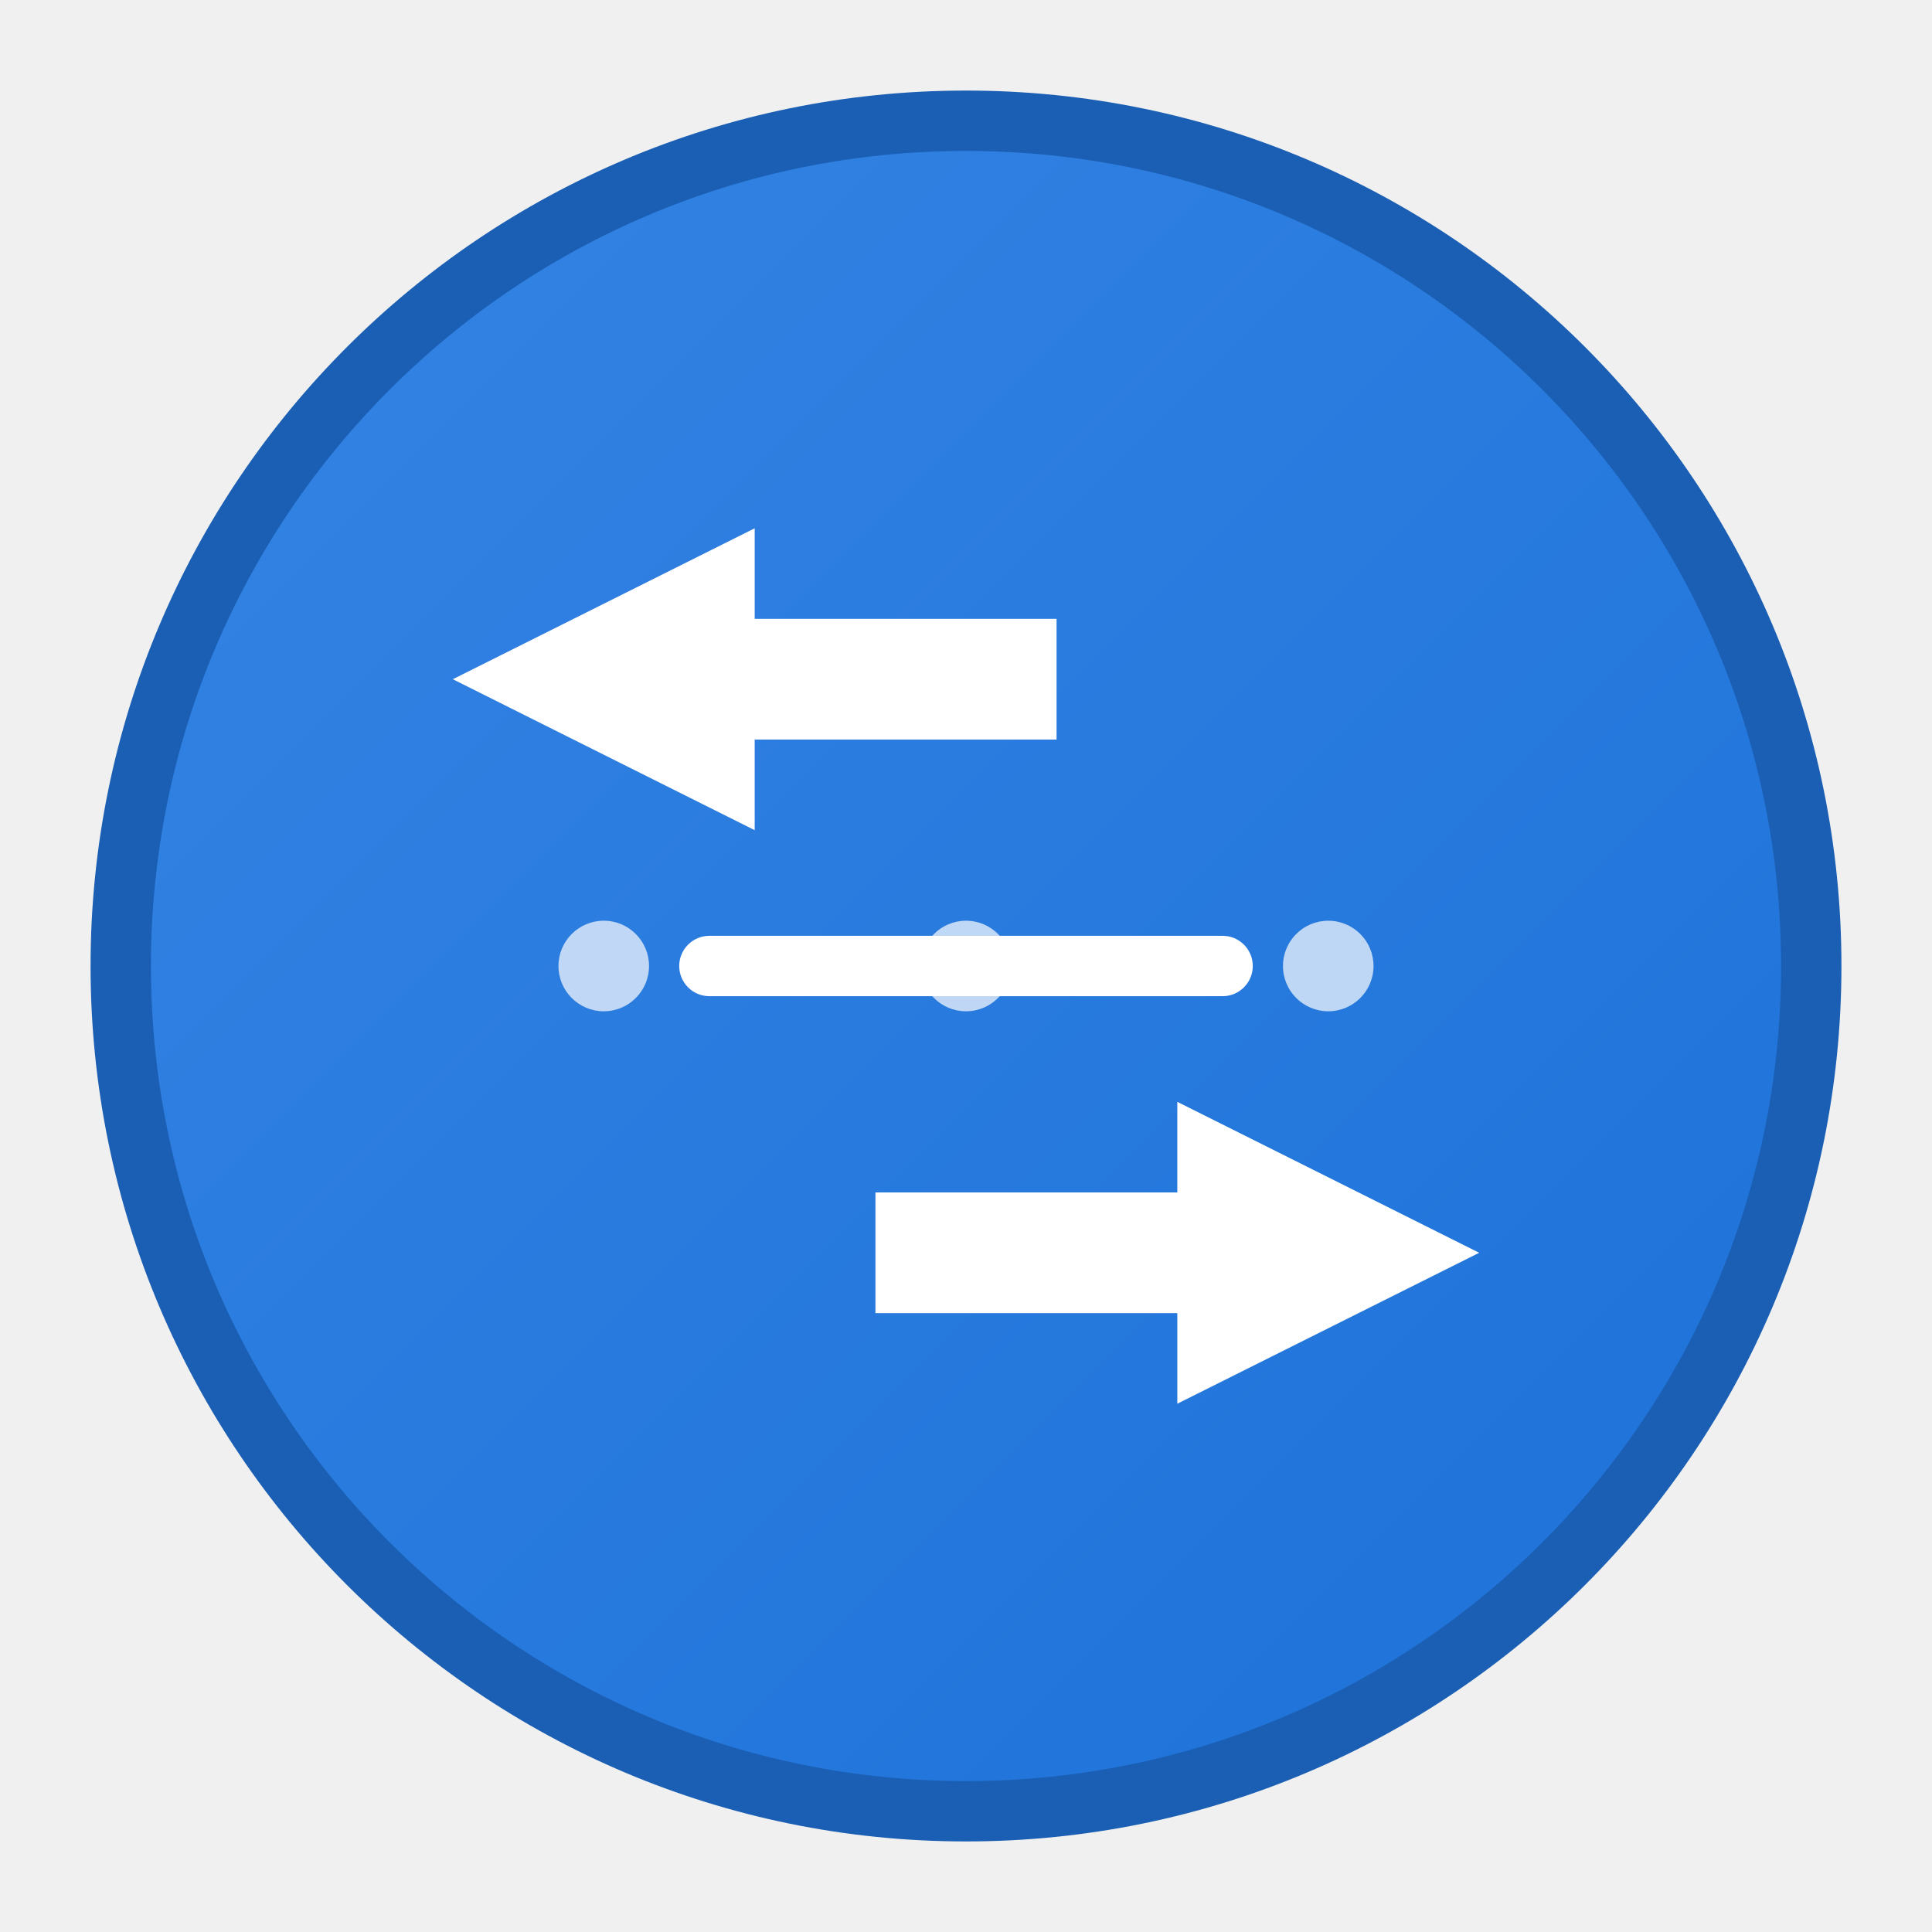
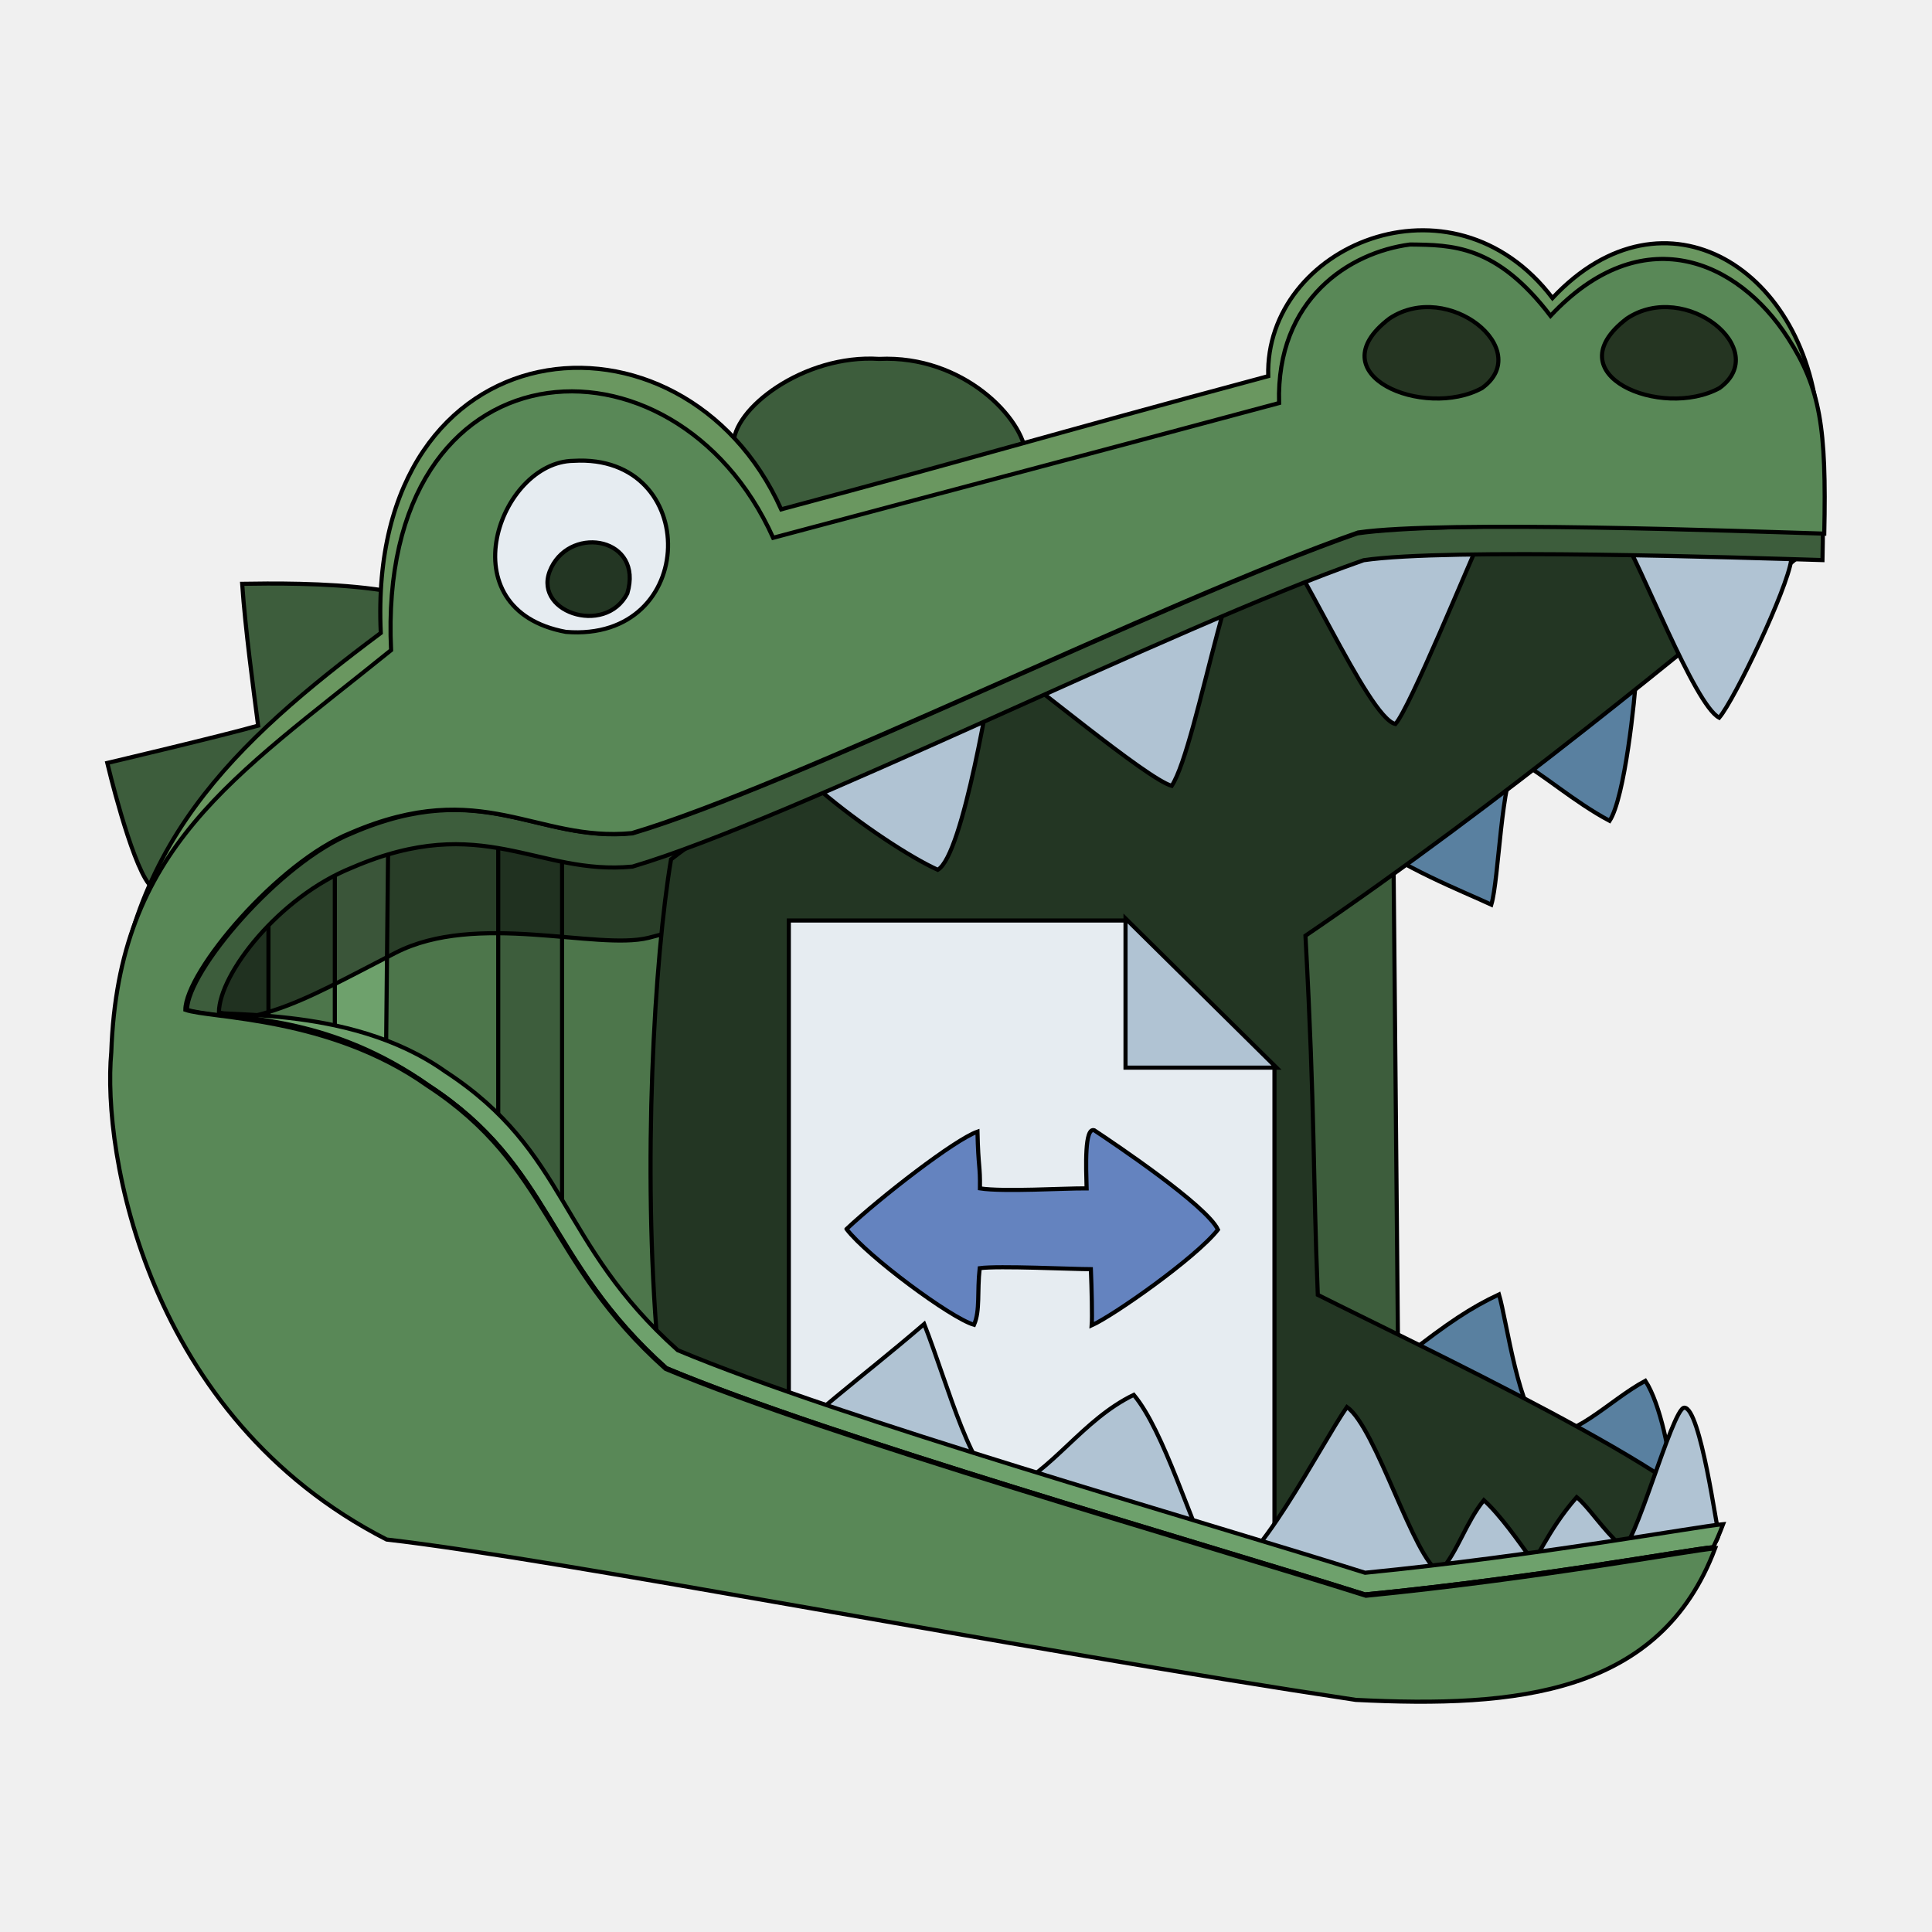
- <svg xmlns="http://www.w3.org/2000/svg" width="128" height="128" viewBox="0 0 128 128">
-   <defs>
-     <linearGradient id="bg" x1="0%" y1="0%" x2="100%" y2="100%">
-       <stop offset="0%" style="stop-color:#3584e4;stop-opacity:1" />
-       <stop offset="100%" style="stop-color:#1c71d8;stop-opacity:1" />
-     </linearGradient>
-   </defs>
-   <circle cx="64" cy="64" r="56" fill="url(#bg)" stroke="#1a5fb4" stroke-width="4" />
-   <g fill="white" stroke="none">
-     <path d="M30 45 L50 35 L50 41 L70 41 L70 49 L50 49 L50 55 Z" />
-     <path d="M98 83 L78 93 L78 87 L58 87 L58 79 L78 79 L78 73 Z" />
-     <rect x="45" y="62" width="38" height="4" rx="2" />
+ <svg xmlns="http://www.w3.org/2000/svg" width="128" height="128" viewBox="6.985 18.422 126.28 126.28">
+   <g id="icon" style="display:inline" transform="matrix(0.1170309,0,0,0.1170309,8.511003,32.27201)">
+     <path style="fill:#5980a0;fill-opacity:1;stroke:#000000;stroke-width:2.3" d="m 772.215,638.769 c 23.651,-18.393 36.184,-26.796 51.929,-34.163 4.337,14.379 11.111,67.97 24.954,75.872 13.844,7.902 36.896,-17.052 56.8,-27.628 8.496,12.953 14.2,42.778 14.913,56.562 -20.32,-3.328 -171.114,-42.66 -148.596,-70.644 z" id="path3" />
+     <path style="fill:#5980a0;fill-opacity:1;stroke:#000000;stroke-width:2.3" d="m 745.835,347.753 c 23.651,18.393 58.286,31.787 74.031,39.154 4.337,-14.379 5.407,-70.822 14.26,-80.863 14.557,7.783 31.906,23.469 51.81,34.044 8.496,-12.953 14.2,-68.446 14.913,-82.23 -20.32,3.328 -118.354,68.327 -155.013,89.894 z" id="path11" />
+     <path id="rect15" style="display:inline;fill:#4d764b;stroke:#000000;stroke-width:2.3" d="m 288.043,315.136 h 84.844 v 345.795 h -84.844 z" />
+     <path id="rect16" style="display:inline;fill:#3d5d3c;stroke:#000000;stroke-width:2.3" d="m 258.811,317.275 h 42.066 v 282.339 h -42.066 z" />
+     <path id="rect17" style="display:inline;fill:#4d764b;stroke:#000000;stroke-width:2.3" d="m 192.504,331.535 h 72.724 V 534.021 h -72.724 z" />
+     <path id="rect18" style="display:inline;fill:#6ea16c;stroke:#000000;stroke-width:2.3" d="m 170.402,340.804 33.51,-3.565 -1.426,140.457 -31.371,-2.852 z" />
+     <path id="rect19" style="display:inline;fill:#4d764b;stroke:#000000;stroke-width:2.3" d="m 133.327,355.776 h 40.64 V 471.279 h -40.64 z" />
+     <path id="rect20" style="display:inline;fill:#3d5d3c;stroke:#000000;stroke-width:2.3" d="m 101.243,377.879 h 35.649 v 84.844 h -35.649 z" />
+     <path id="rect21" style="fill:#3d5d3c;stroke:#000000;stroke-width:2.3" d="m 698.006,352.211 67.02,-14.26 2.852,308.72 -69.872,-2.139 z" />
+     <path style="display:inline;fill:#000000;fill-opacity:0.469;stroke:#000000;stroke-width:2.3" d="m 72.961,450.602 c 56.205,7.25 78.421,-7.777 134.88,-36.787 45.107,-23.177 112.251,-1.245 141.28,-8.369 38.738,-9.506 64.406,-25.667 77.715,-41.353 13.309,-15.686 14.26,-46.581 -35.888,-60.603 -50.147,-14.022 -151.388,-11.17 -215.081,6.179 -63.693,17.349 -89.835,49.195 -105.758,78.19 -15.923,28.995 -21.627,55.137 2.852,62.742 z" id="path22" />
+     <path style="display:inline;fill:#233623;fill-opacity:1;stroke:#000000;stroke-width:2.3" d="m 997.932,187.276 c -67.258,55.137 -171.828,142.12 -281.864,216.984 5.466,101.957 4.04,130.474 6.893,200.584 51.335,25.905 219.597,104.807 223.874,130.712 4.277,25.905 -104.094,52.998 -195.832,38.025 -91.738,-14.973 -326.543,-80.566 -396.653,-139.269 -8.794,-101.481 -1.864,-218.164 7.394,-272.701 82.354,-64.353 276.089,-129.354 352.186,-174.336 103.145,-8.556 217.22,-8.08 284.002,-2e-5 z" id="path9" />
+     <path id="rect11" style="display:inline;fill:#e6ecf1;fill-opacity:1;stroke:#000000;stroke-width:2.3" d="m 427.521,395.759 h 188.553 l 82.681,82.681 V 772.865 H 427.521 Z" />
+     <path id="rect13" style="display:inline;fill:#b0c3d3;fill-opacity:1;stroke:#000000;stroke-width:2.3" d="m 615.569,394.609 84.335,83.327 H 615.569 Z" />
+     <path style="display:inline;fill:#b0c3d3;fill-opacity:1;stroke:#000000;stroke-width:2.3" d="m 393.802,715.83 c 53.949,-51.572 69.634,-60.722 109.323,-94.707 14.022,35.887 26.38,86.151 45.393,93.756 26.143,-11.289 42.897,-40.283 71.654,-54.186 16.993,20.32 31.371,70.703 46.819,102.668 20.439,-1.189 57.632,-74.981 72.248,-95.895 16.399,11.527 37.312,85.2 51.81,92.33 10.576,-12.477 14.425,-27.571 24.644,-40.285 9,8.086 19.353,22.816 26.715,33.153 2.189,3.074 7.904,-15.211 25.14,-34.831 6.596,5.316 14.296,17.691 25.14,27.53 6.09,5.526 28.21,-77.371 34.948,-77.507 9.078,-0.183 18.284,69.128 19.283,70.586 -28.397,50.287 -222.481,81.16 -553.117,-22.612 z" id="path10" />
+     <path style="fill:#3d5d3c;fill-opacity:1;stroke:#000000;stroke-width:2.3" d="M 70.11,375.383 C 59.771,362.074 46.879,307.769 46.879,307.769 c 0,0 64.465,-15.21 84.25,-20.855 -2.674,-20.617 -7.189,-54.127 -8.912,-79.2 29.648,-0.475 127.326,-1.782 120.611,30.48 -6.714,32.263 -139.921,121.622 -172.718,137.188 z" id="path12" />
+     <path style="fill:#3d5d3c;fill-opacity:1;stroke:#000000;stroke-width:2.3" d="m 396.654,130.594 c -1.188,-20.32 39.214,-51.216 81.28,-48.482 47.057,-2.258 80.804,33.391 81.992,53.711 1.188,20.32 -12.358,73.08 -88.647,75.337 -77.715,-4.159 -73.437,-60.246 -74.625,-80.566 z" id="path15" />
+     <path id="path7" style="display:inline;fill:#6ea16c;fill-opacity:1;stroke:#000000;stroke-width:2.3;stroke-dasharray:none" d="m 773.996,19.057 c -33.545,4.3 -74.695,30.247 -73.02,88.365 C 573.443,141.673 531.986,152.36 418.995,182.522 364.074,60.421 197.753,70.6 206.051,245.145 117.387,316.781 54.086,355.235 50.109,469.236 c -5.17,55.771 19.612,203.154 153.455,271.594 97.882,11.196 352.004,61.077 540.115,89.373 89.598,4.515 175.067,-15.858 205.654,-97.293 -14.541,1.268 -102.692,17.516 -199.965,27.133 C 654.297,729.96 458.083,674.506 365.489,635.76 298.355,575.84 304.537,525.062 235.751,480.165 181.081,441.318 105.527,450.602 91.396,445.598 c 0.238,-21.39 51.37,-82.246 92.248,-98.645 73.144,-31.523 103.261,5.359 156.59,0.152 89.124,-26.381 296.485,-129.633 404.758,-167.537 46.766,-6.898 217.523,-0.626 259.826,0.635 0.711,-32.77 -0.575,-9.737 -0.113,-40.223 C 986.58,76.595 926.621,-20.552 852.248,58.82 822.018,19.109 797.22,19.338 773.996,19.057 Z" />
+     <path style="fill:#b0c3d3;fill-opacity:1;stroke:#000000;stroke-width:2.3" d="m 987.381,194.351 c -2.185,16.217 -31.594,78.06 -40.248,88.142 -13.948,-7.31 -44.197,-86.798 -54.616,-102.174 -7.142,5.546 -71.673,15.124 -78.312,1.513 -6.638,13.864 -39.744,95.116 -47.894,104.191 -15.713,-3.529 -56.129,-99.906 -71.421,-110.157 -18.171,-12.18 -38.572,122.038 -53.524,144.691 -14.116,-4.033 -79.824,-59.322 -98.478,-71.841 -2.59,12.767 -17.755,110.415 -32.182,118.728 -15.041,-6.806 -42.685,-24.787 -65.37,-44.03 40.837,-28.569 208.634,-114.358 298.878,-135.532 90.244,-21.174 211.071,-7.982 243.168,6.47 z" id="path8" />
+     <path id="path6" style="display:inline;fill:#3d5d3c;fill-opacity:1;stroke:#000000;stroke-width:2.3;stroke-dasharray:none" d="m 773.996,19.057 c -33.545,4.3 -74.695,30.247 -73.02,88.365 C 573.443,141.673 531.986,152.36 418.995,182.522 364.074,60.421 197.753,70.6 206.051,245.145 117.387,316.781 54.086,355.235 50.109,469.236 c -5.17,55.771 19.612,203.154 153.455,271.594 97.882,11.196 352.004,61.077 540.115,89.373 89.598,4.515 169.72,-3.025 200.307,-84.459 -14.541,1.268 -97.345,16.803 -194.617,26.42 C 654.297,742.081 451.666,684.488 359.072,645.742 291.938,585.822 295.269,532.905 226.482,488.008 171.813,449.161 123.351,452.028 109.221,447.024 c 0.238,-21.39 33.546,-64.422 74.424,-80.82 73.144,-31.523 103.261,4.646 156.59,-0.561 89.124,-26.381 300.05,-133.198 408.323,-171.102 46.766,-6.898 213.958,-1.339 256.261,-0.078 0.711,-32.77 -0.575,-23.996 -0.113,-54.482 C 986.58,76.595 926.621,-20.552 852.248,58.82 822.018,19.109 797.22,19.338 773.996,19.057 Z" />
+     <path id="path156" style="display:inline;fill:#6a9760;fill-opacity:1;stroke:#000000;stroke-width:2.3;stroke-dasharray:none" d="M 695.273,91.736 C 567.74,125.987 536.264,135.962 423.272,166.124 368.352,44.023 191.336,60.618 199.635,235.164 118.1,296.105 54.086,355.235 50.109,469.236 c -5.17,55.771 19.612,203.154 153.455,271.594 97.882,11.196 352.004,61.077 540.115,89.373 89.598,4.515 169.72,-3.025 200.307,-84.459 -14.541,1.268 -97.345,16.803 -194.617,26.42 C 654.297,742.081 451.666,684.488 359.072,645.742 291.938,585.822 295.269,532.905 226.482,488.008 171.813,449.161 105.527,450.602 91.396,445.598 c 0.238,-21.39 51.37,-82.246 92.248,-98.645 73.144,-31.523 103.261,5.359 156.59,0.152 89.124,-26.381 296.485,-129.633 404.758,-167.537 46.766,-6.898 211.977,-3.651 254.281,-2.39 0.711,-32.77 3.077,-24.292 3.538,-54.778 C 997.655,31.775 916.575,-18.624 854.03,48.126 797.75,-25.805 693.183,19.241 695.273,91.736 Z" />
+     <path id="path1" style="display:inline;fill:#598857;fill-opacity:1;stroke:#000000;stroke-width:2.305;stroke-dasharray:none" d="M 774.511,18.209 C 740.896,22.518 699.661,48.519 701.339,106.758 573.54,141.081 531.996,151.791 418.769,182.016 363.733,59.66 197.065,69.86 205.381,244.77 116.531,316.555 53.098,355.089 49.113,469.328 c -5.181,55.888 19.653,203.578 153.775,272.161 98.086,11.219 352.739,61.204 541.243,89.56 89.785,4.525 170.075,-3.031 200.725,-84.635 -14.572,1.27 -97.548,16.838 -195.024,26.475 C 654.562,742.743 451.509,685.029 358.721,646.203 291.446,586.158 294.784,533.13 225.854,488.139 171.07,449.211 104.646,450.656 90.486,445.64 c 0.239,-21.434 51.477,-82.418 92.441,-98.85 73.296,-31.589 103.477,5.37 156.917,0.153 89.31,-26.436 297.104,-129.904 405.603,-167.887 46.864,-6.913 217.977,-0.627 260.369,0.636 1.29,-59.463 -2.217,-81.151 -20.201,-109.156 C 957.419,26.63 903.873,3.684 852.927,58.055 822.633,18.262 797.784,18.491 774.511,18.209 Z" />
+     <path style="fill:#e6ecf1;fill-opacity:1;stroke:#000000;stroke-width:2.3" d="m 307.294,139.031 c 71.586,-4.276 70.514,101.629 -4.278,95.539 -67.067,-12.42 -37.1,-95.059 4.278,-95.539 z" id="path2" />
+     <path id="path21" style="display:inline;fill:#233623;fill-opacity:1;stroke:#000000;stroke-width:2.3" d="m 337.341,213.014 c -12.332,24.416 -54.632,10.116 -42.442,-14.432 11.81,-23.785 51.517,-16.204 42.442,14.432 z" />
+     <path style="fill:#253522;fill-opacity:1;stroke:#000000;stroke-width:2.3" d="m 763.006,59.534 c 32.678,-21.746 81.16,17.467 51.69,38.857 -32.303,17.653 -93.033,-7.41 -51.69,-38.857 z" id="path4" />
+     <path style="fill:#253522;fill-opacity:1;stroke:#000000;stroke-width:2.3" d="m 895.62,59.534 c 32.678,-21.746 81.16,17.467 51.69,38.857 -32.303,17.653 -93.033,-7.41 -51.69,-38.857 z" id="path5" />
+     <path style="fill:#6483bf;fill-opacity:1;stroke:#000000;stroke-width:2.3" d="m 459.751,568.072 c 11.515,15.099 58.279,49.784 71.219,53.481 3.493,-8.067 1.649,-18.425 3.156,-31.615 10.419,-1.426 52.173,0.555 62.088,0.565 0.468,10.883 0.825,26.924 0.468,31.355 11.764,-5.195 57.891,-37.445 70.505,-53.436 -6.28,-13.495 -58.548,-48.516 -69.074,-55.498 -5.535,-1.813 -4.583,20.432 -4.277,32.445 -12.706,-0.107 -46.377,2.032 -59.567,-9e-5 0.179,-13.261 -0.906,-10.908 -1.389,-31.671 -12.604,4.37 -54.163,36.6 -73.128,54.373 z" id="path13" />
  </g>
-   <circle cx="40" cy="64" r="3" fill="rgba(255,255,255,0.7)" />
-   <circle cx="64" cy="64" r="3" fill="rgba(255,255,255,0.7)" />
-   <circle cx="88" cy="64" r="3" fill="rgba(255,255,255,0.7)" />
</svg>
